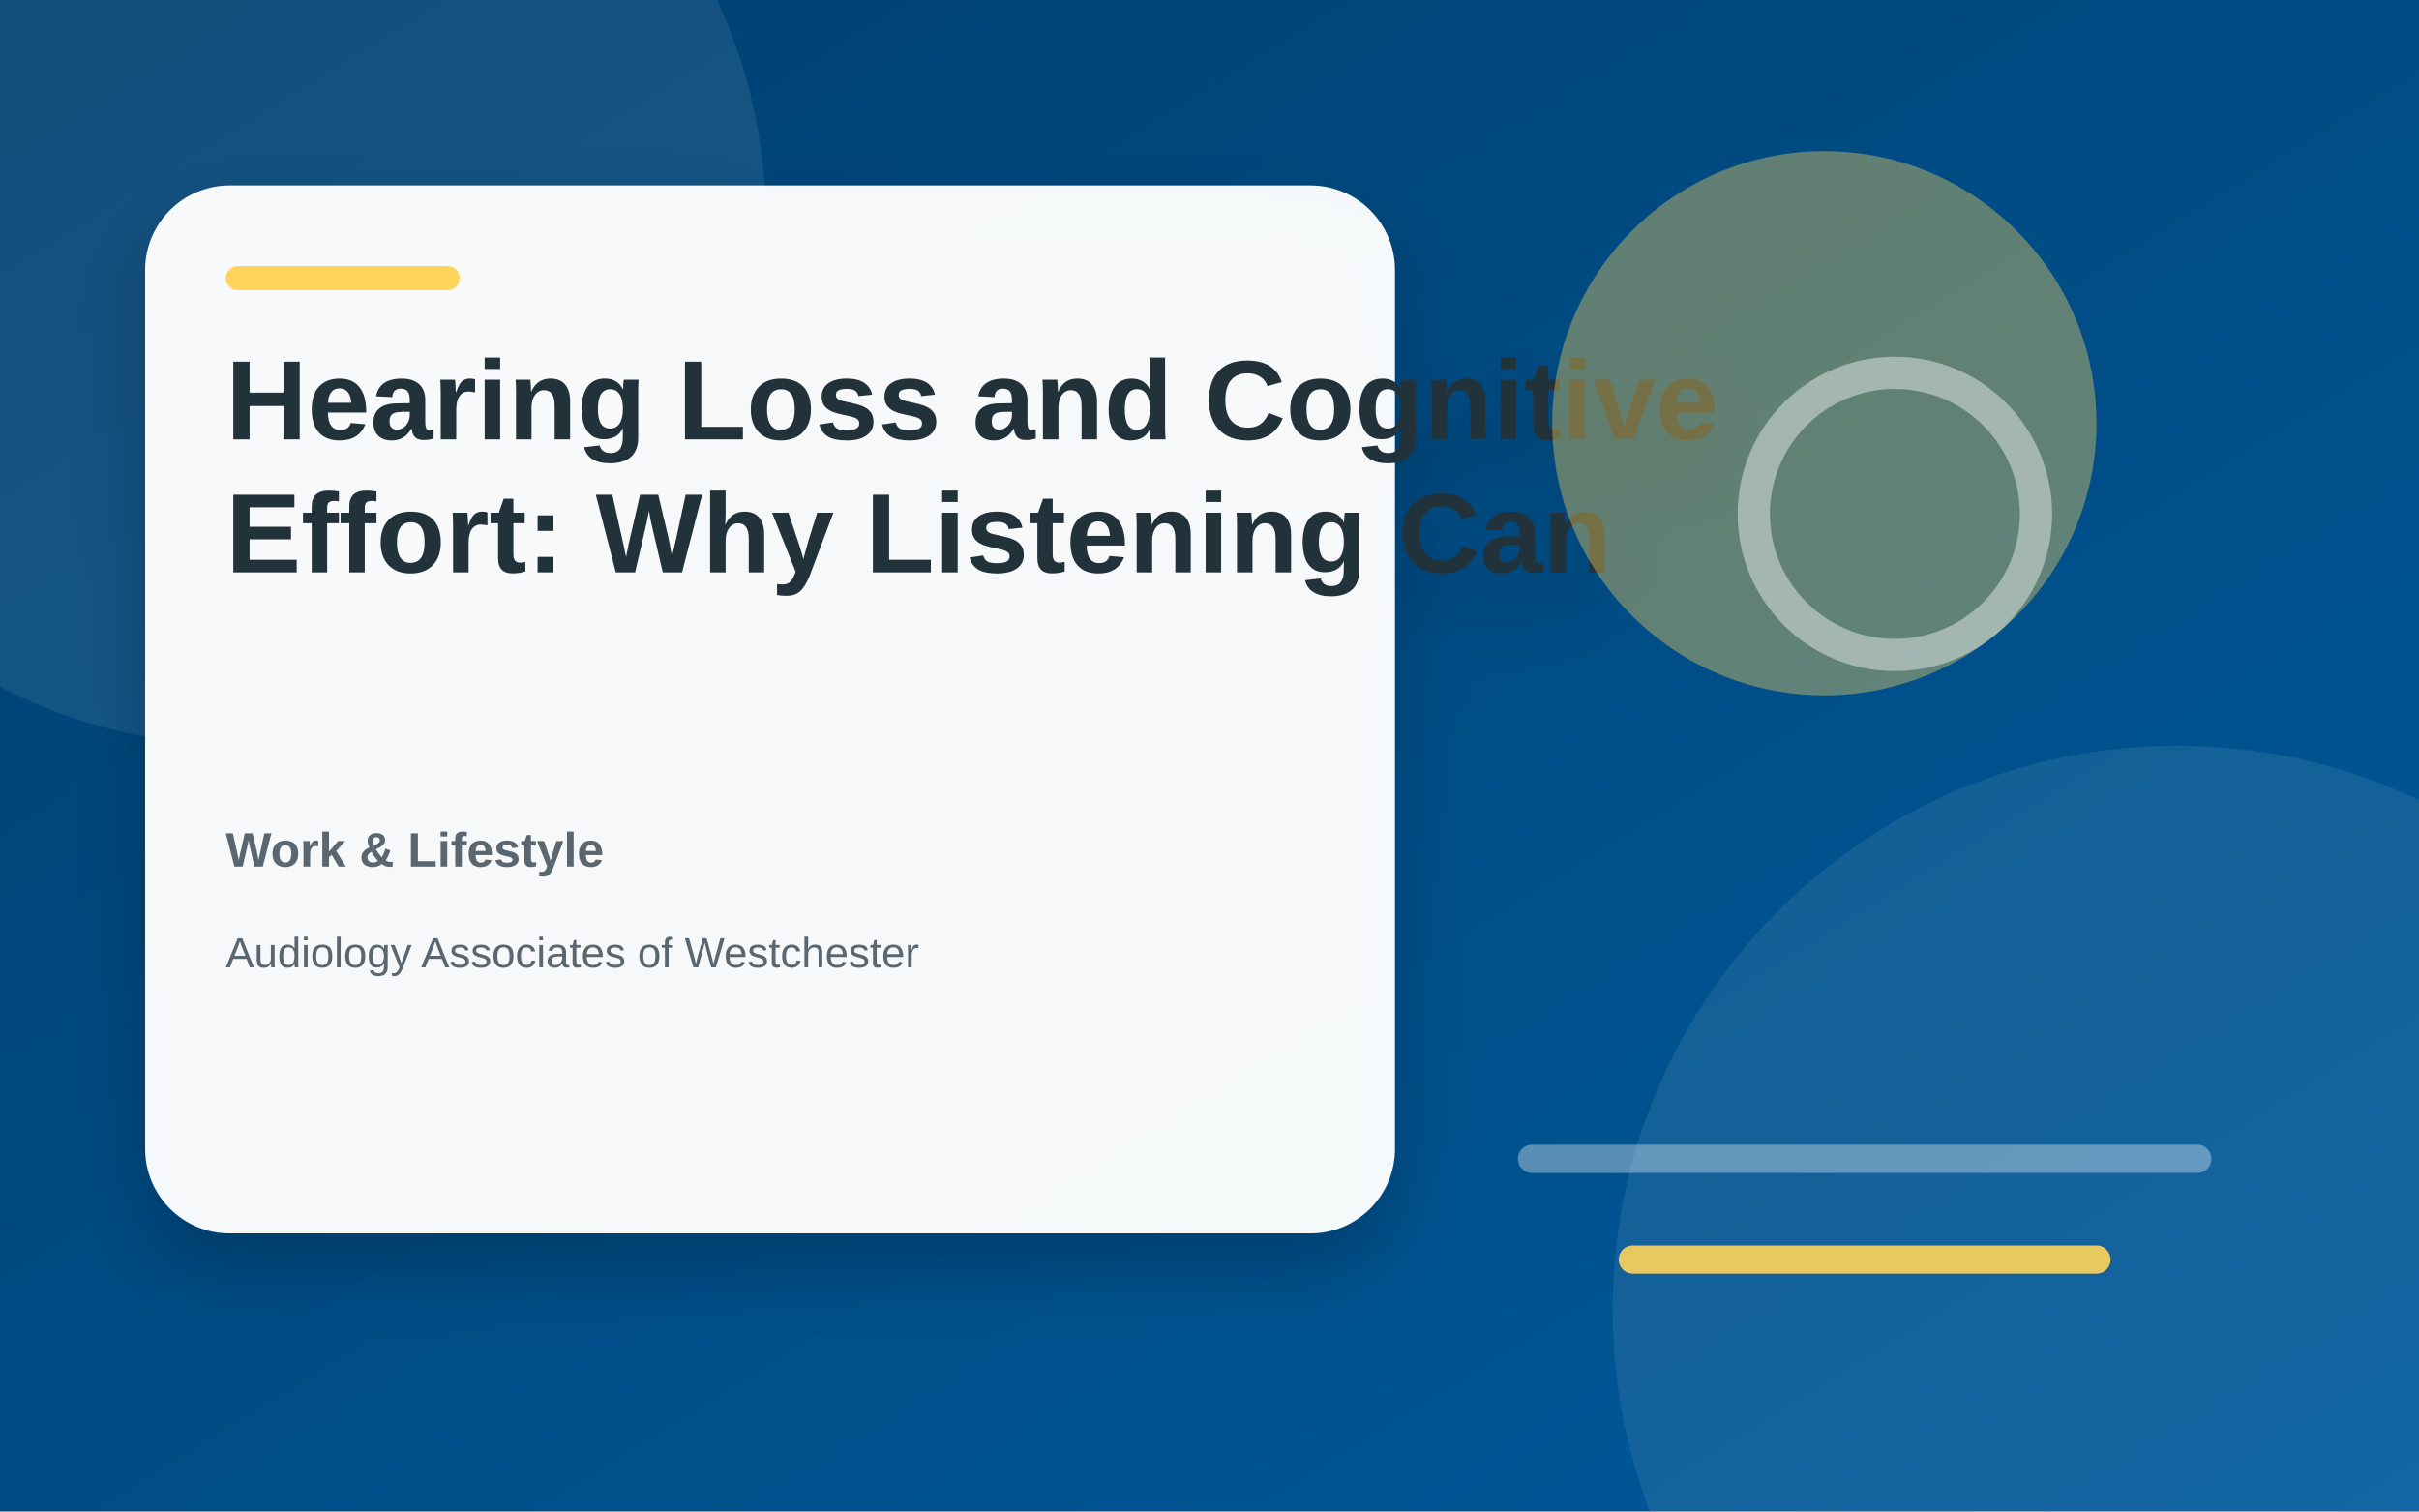
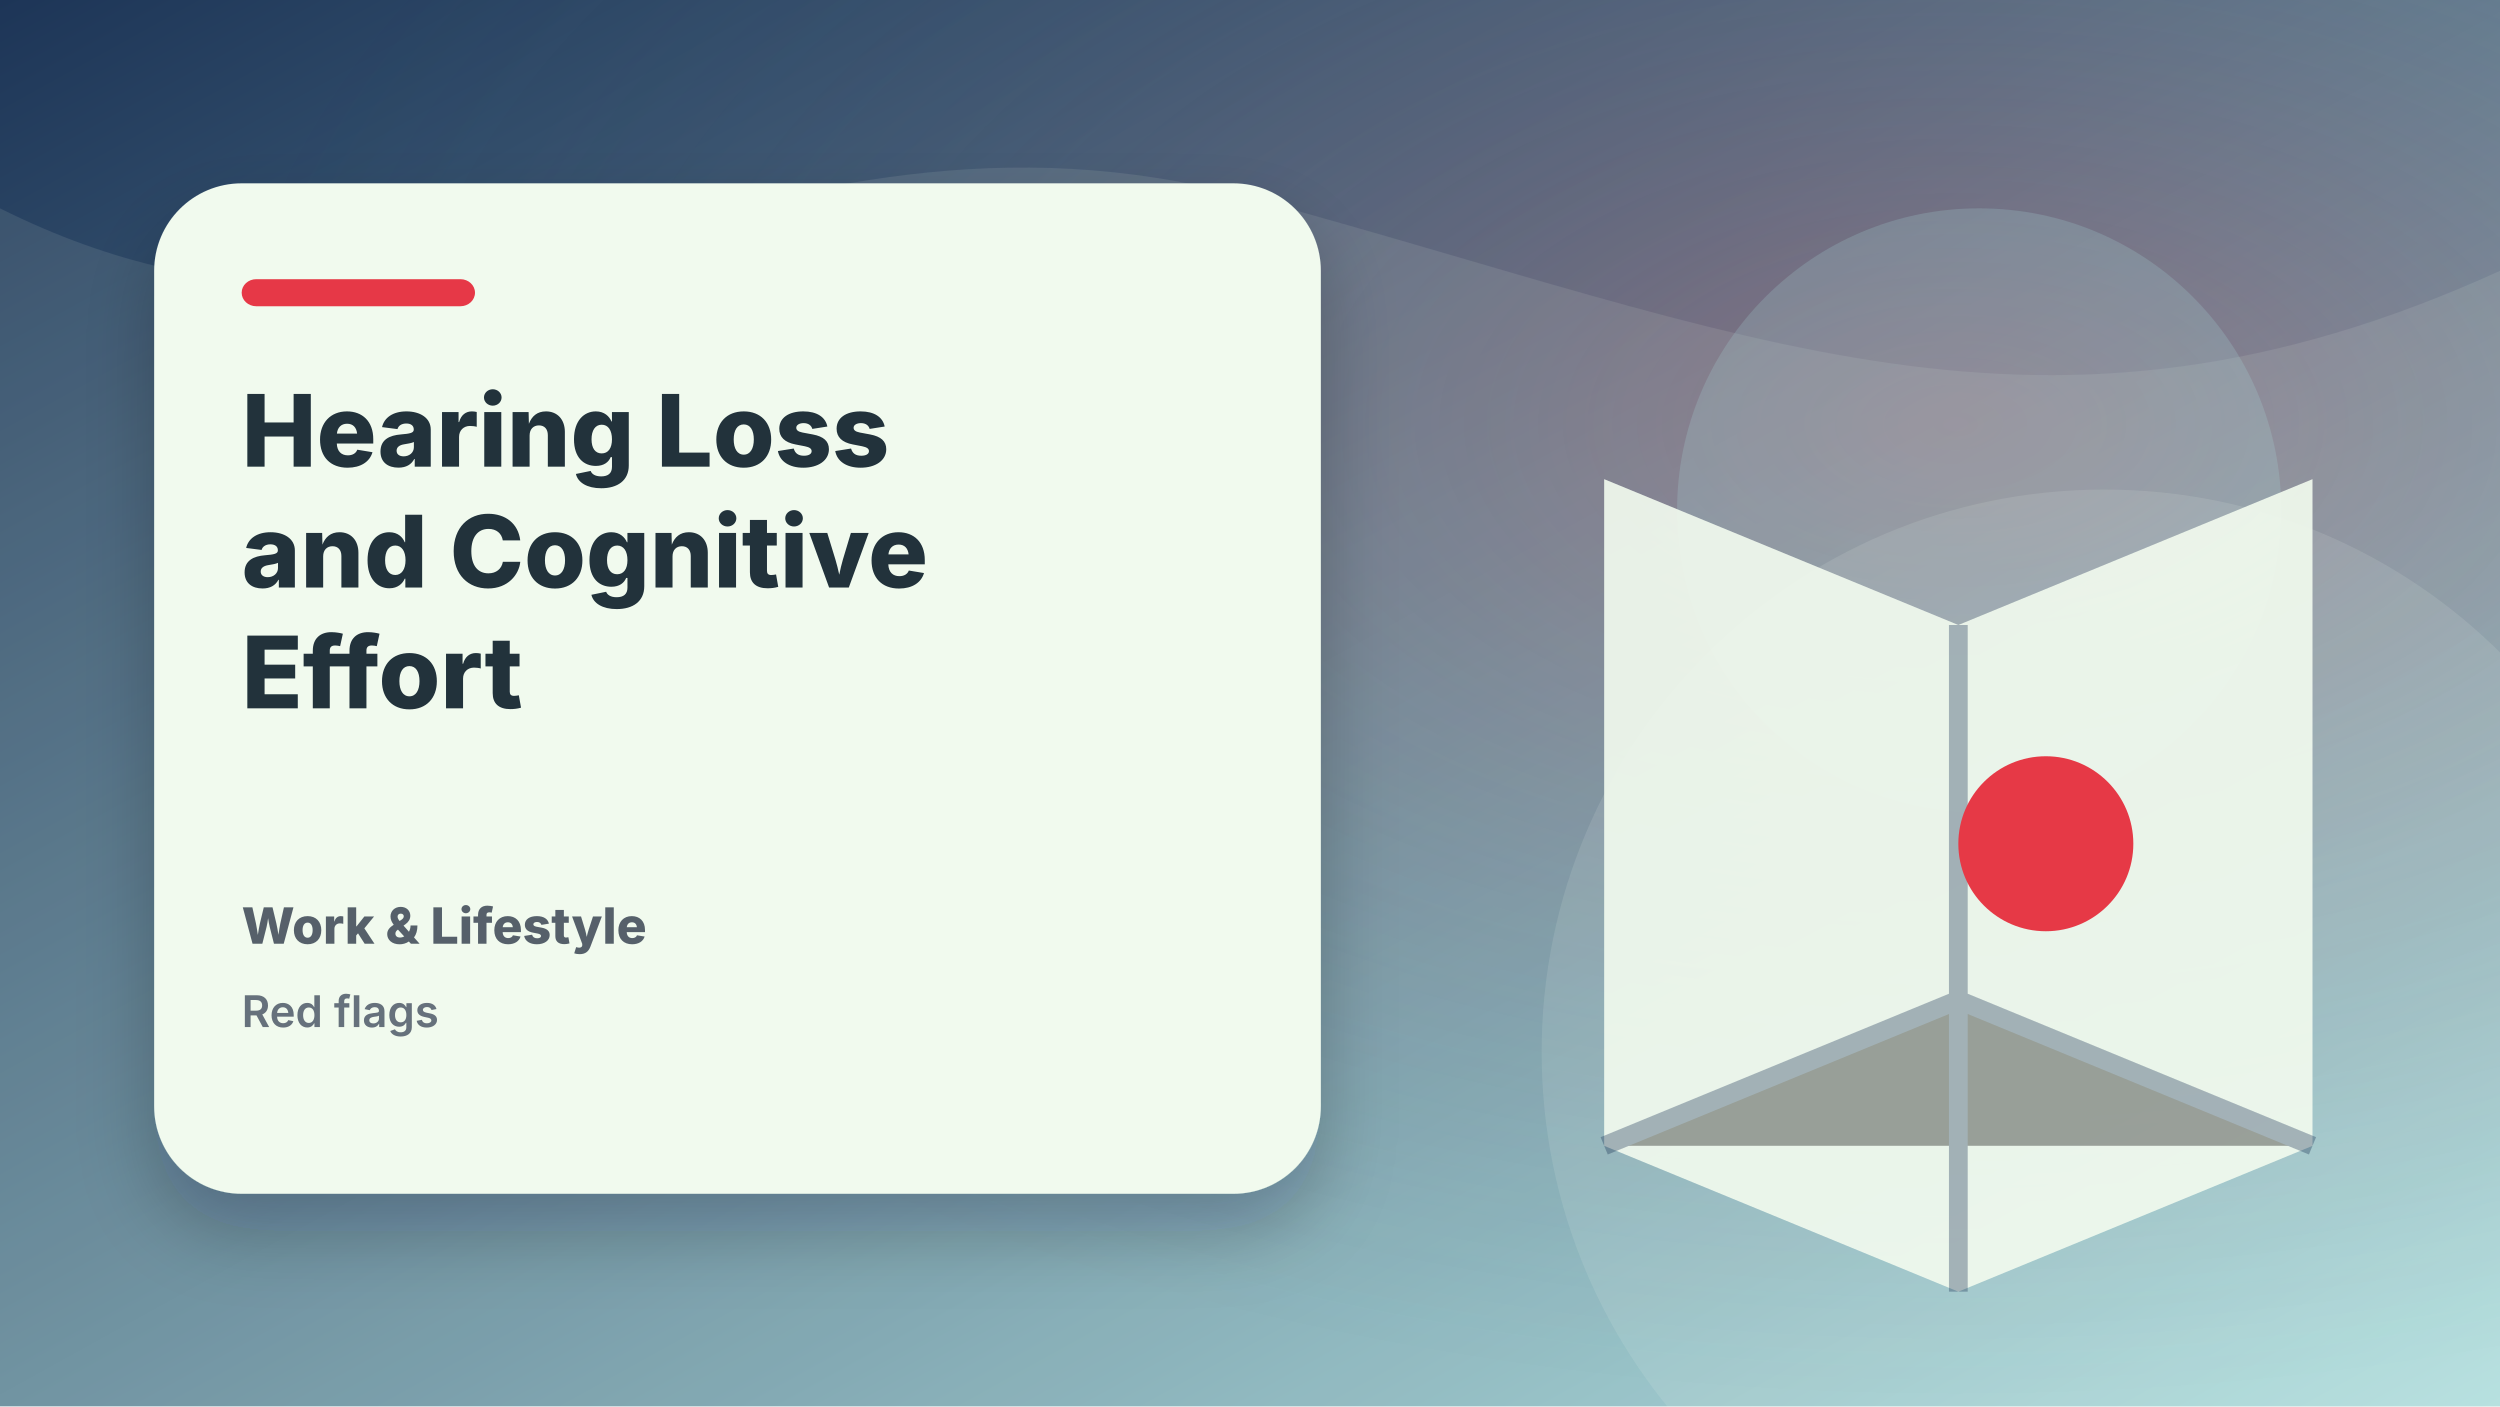
- <svg xmlns="http://www.w3.org/2000/svg" width="1200" height="750" viewBox="0 0 1200 750">
+ <svg xmlns="http://www.w3.org/2000/svg" width="1200" height="675" viewBox="0 0 1200 675" role="img" aria-labelledby="title desc">
  <defs>
-     <linearGradient id="g" x1="0" y1="0" x2="1" y2="1">
-       <stop offset="0" stop-color="#003f6f" />
-       <stop offset="1" stop-color="#005a9c" />
+     <linearGradient id="bg" x1="0" x2="1" y1="0" y2="1">
+       <stop offset="0" stop-color="#1d3557" />
+       <stop offset="1" stop-color="#a8dadc" />
    </linearGradient>
-     <filter id="s">
-       <feDropShadow dx="0" dy="18" stdDeviation="18" flood-opacity=".22" />
+     <radialGradient id="glow" cx="78%" cy="30%" r="70%">
+       <stop offset="0" stop-color="#e63946" stop-opacity=".28" />
+       <stop offset="1" stop-color="#1d3557" stop-opacity="0" />
+     </radialGradient>
+     <filter id="shadow" x="-20%" y="-20%" width="140%" height="140%">
+       <feDropShadow dx="0" dy="18" stdDeviation="18" flood-color="#001927" flood-opacity=".24" />
    </filter>
  </defs>
-   <rect width="1200" height="750" fill="url(#g)" />
-   <circle cx="120" cy="110" r="260" fill="#fff" opacity=".08" />
-   <circle cx="1080" cy="650" r="280" fill="#fff" opacity=".08" />
-   <g filter="url(#s)">
-     <rect x="72" y="92" width="620" height="520" rx="42" fill="#fff" opacity=".96" />
-     <rect x="112" y="132" width="116" height="12" rx="6" fill="#ffd45a" />
-     <text x="112" y="218" font-family="Arial,Helvetica,sans-serif" font-size="56" font-weight="800" fill="#24313a">
-       <tspan x="112">Hearing Loss and Cognitive</tspan>
-       <tspan x="112" dy="66">Effort: Why Listening Can</tspan>
+   <rect width="1200" height="675" fill="url(#bg)" />
+   <rect width="1200" height="675" fill="url(#glow)" />
+   <path d="M0 100 C220 210 360 30 600 95 S980 230 1200 130 V675 H0Z" fill="#f1faee" opacity=".10" />
+   <circle cx="950" cy="245" r="145" fill="#a8dadc" opacity=".22" />
+   <circle cx="1010" cy="505" r="270" fill="#f1faee" opacity=".12" />
+   <path d="M770 230 l170 70 l170 -70 v320 l-170 70 l-170 -70z" fill="#f1faee" opacity=".92" />
+   <path d="M940 300 v320 M770 550 l170 -70 l170 70" stroke="#1d3557" stroke-width="9" opacity=".35" />
+   <circle cx="982" cy="405" r="42" fill="#e63946" />
+   <g filter="url(#shadow)">
+     <rect x="74" y="88" width="560" height="485" rx="42" fill="#f1faee" />
+     <rect x="116" y="134" width="112" height="13" rx="7" fill="#e63946" />
+     <text x="116" y="224" font-family="Inter, Arial, sans-serif" font-size="48" font-weight="800" fill="#20313b">
+       <tspan x="116" dy="0">Hearing Loss</tspan>
+       <tspan x="116" dy="58">and Cognitive</tspan>
+       <tspan x="116" dy="58">Effort</tspan>
    </text>
-     <text x="112" y="430" font-family="Arial,Helvetica,sans-serif" font-size="24" font-weight="700" fill="#5a6670">Work &amp; Lifestyle</text>
-     <text x="112" y="480" font-family="Arial,Helvetica,sans-serif" font-size="21" fill="#5a6670">Audiology Associates of Westchester</text>
+     <text x="116" y="453" font-family="Inter, Arial, sans-serif" font-size="24" font-weight="800" fill="#56616b">Work &amp; Lifestyle</text>
+     <text x="116" y="493" font-family="Inter, Arial, sans-serif" font-size="21" font-weight="600" fill="#66717b">Red flags</text>
  </g>
-   <g>
-     <circle cx="905" cy="210" r="135" fill="#ffd45a" opacity=".38" />
-     <circle cx="940" cy="255" r="70" fill="none" stroke="#fff" stroke-width="16" opacity=".42" />
-   </g>
-   <path d="M760 575h330" stroke="#fff" stroke-width="14" stroke-linecap="round" opacity=".35" />
-   <path d="M810 625h230" stroke="#ffd45a" stroke-width="14" stroke-linecap="round" opacity=".9" />
</svg>
